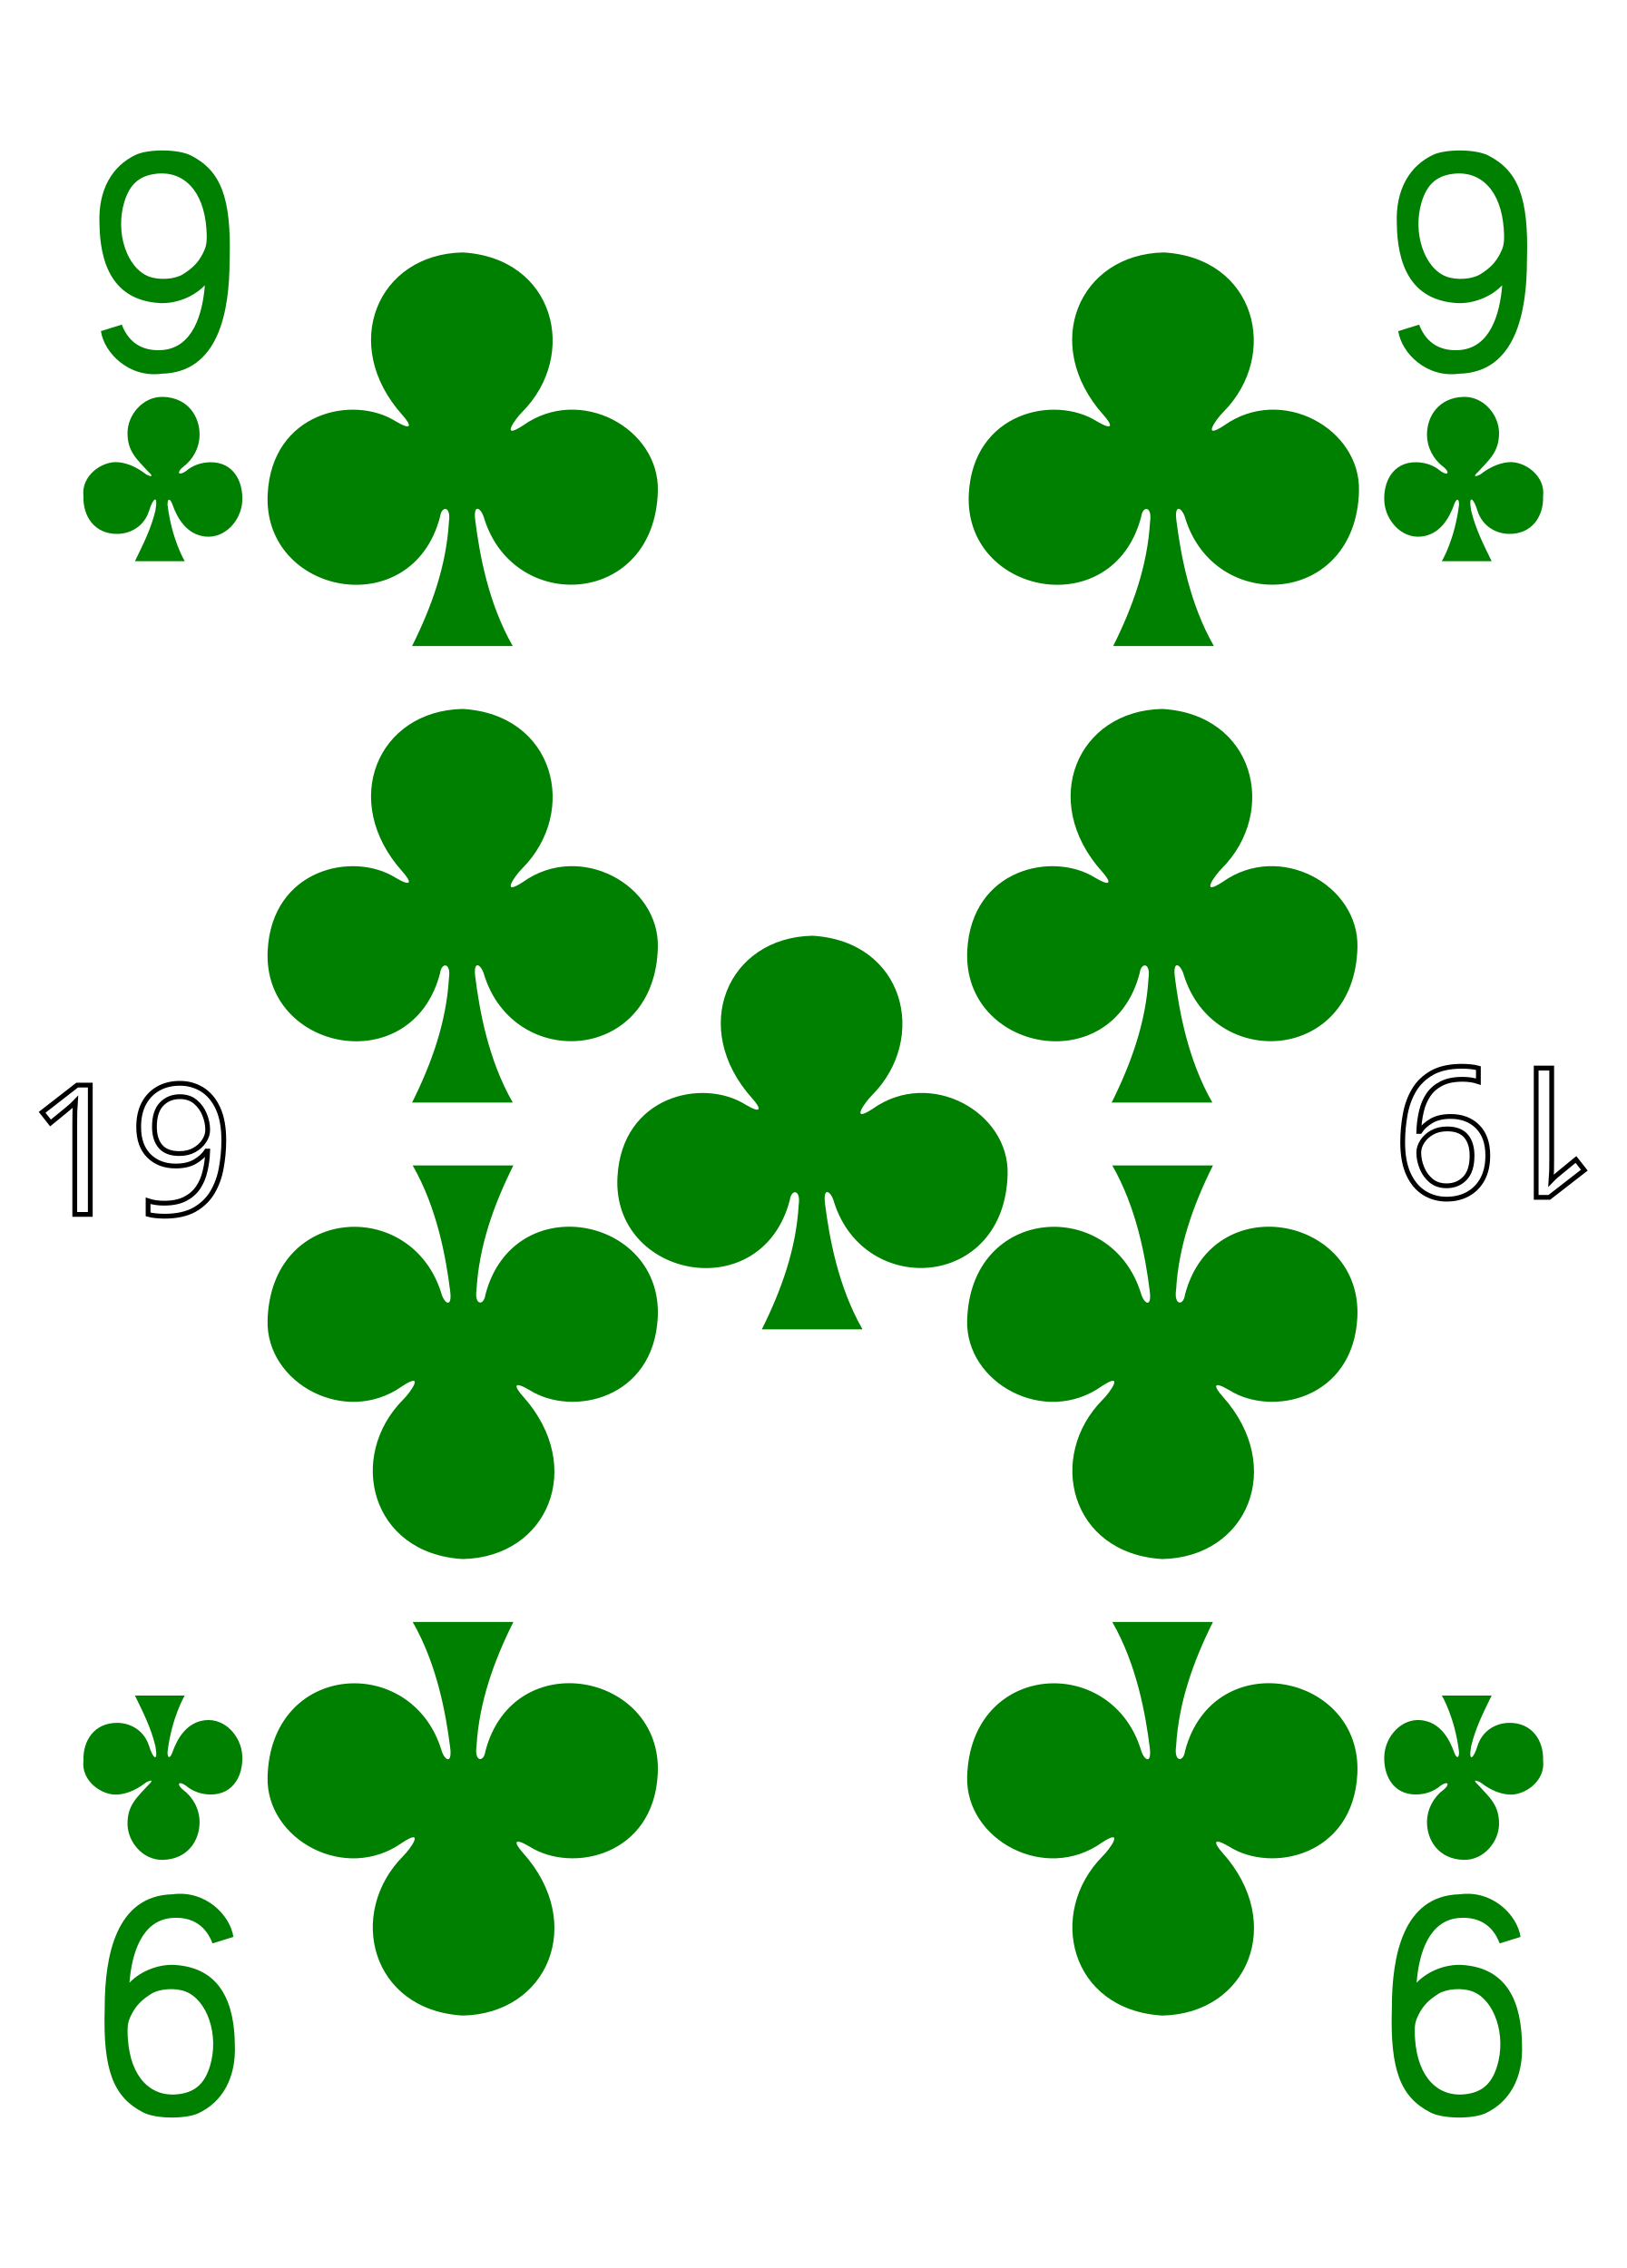
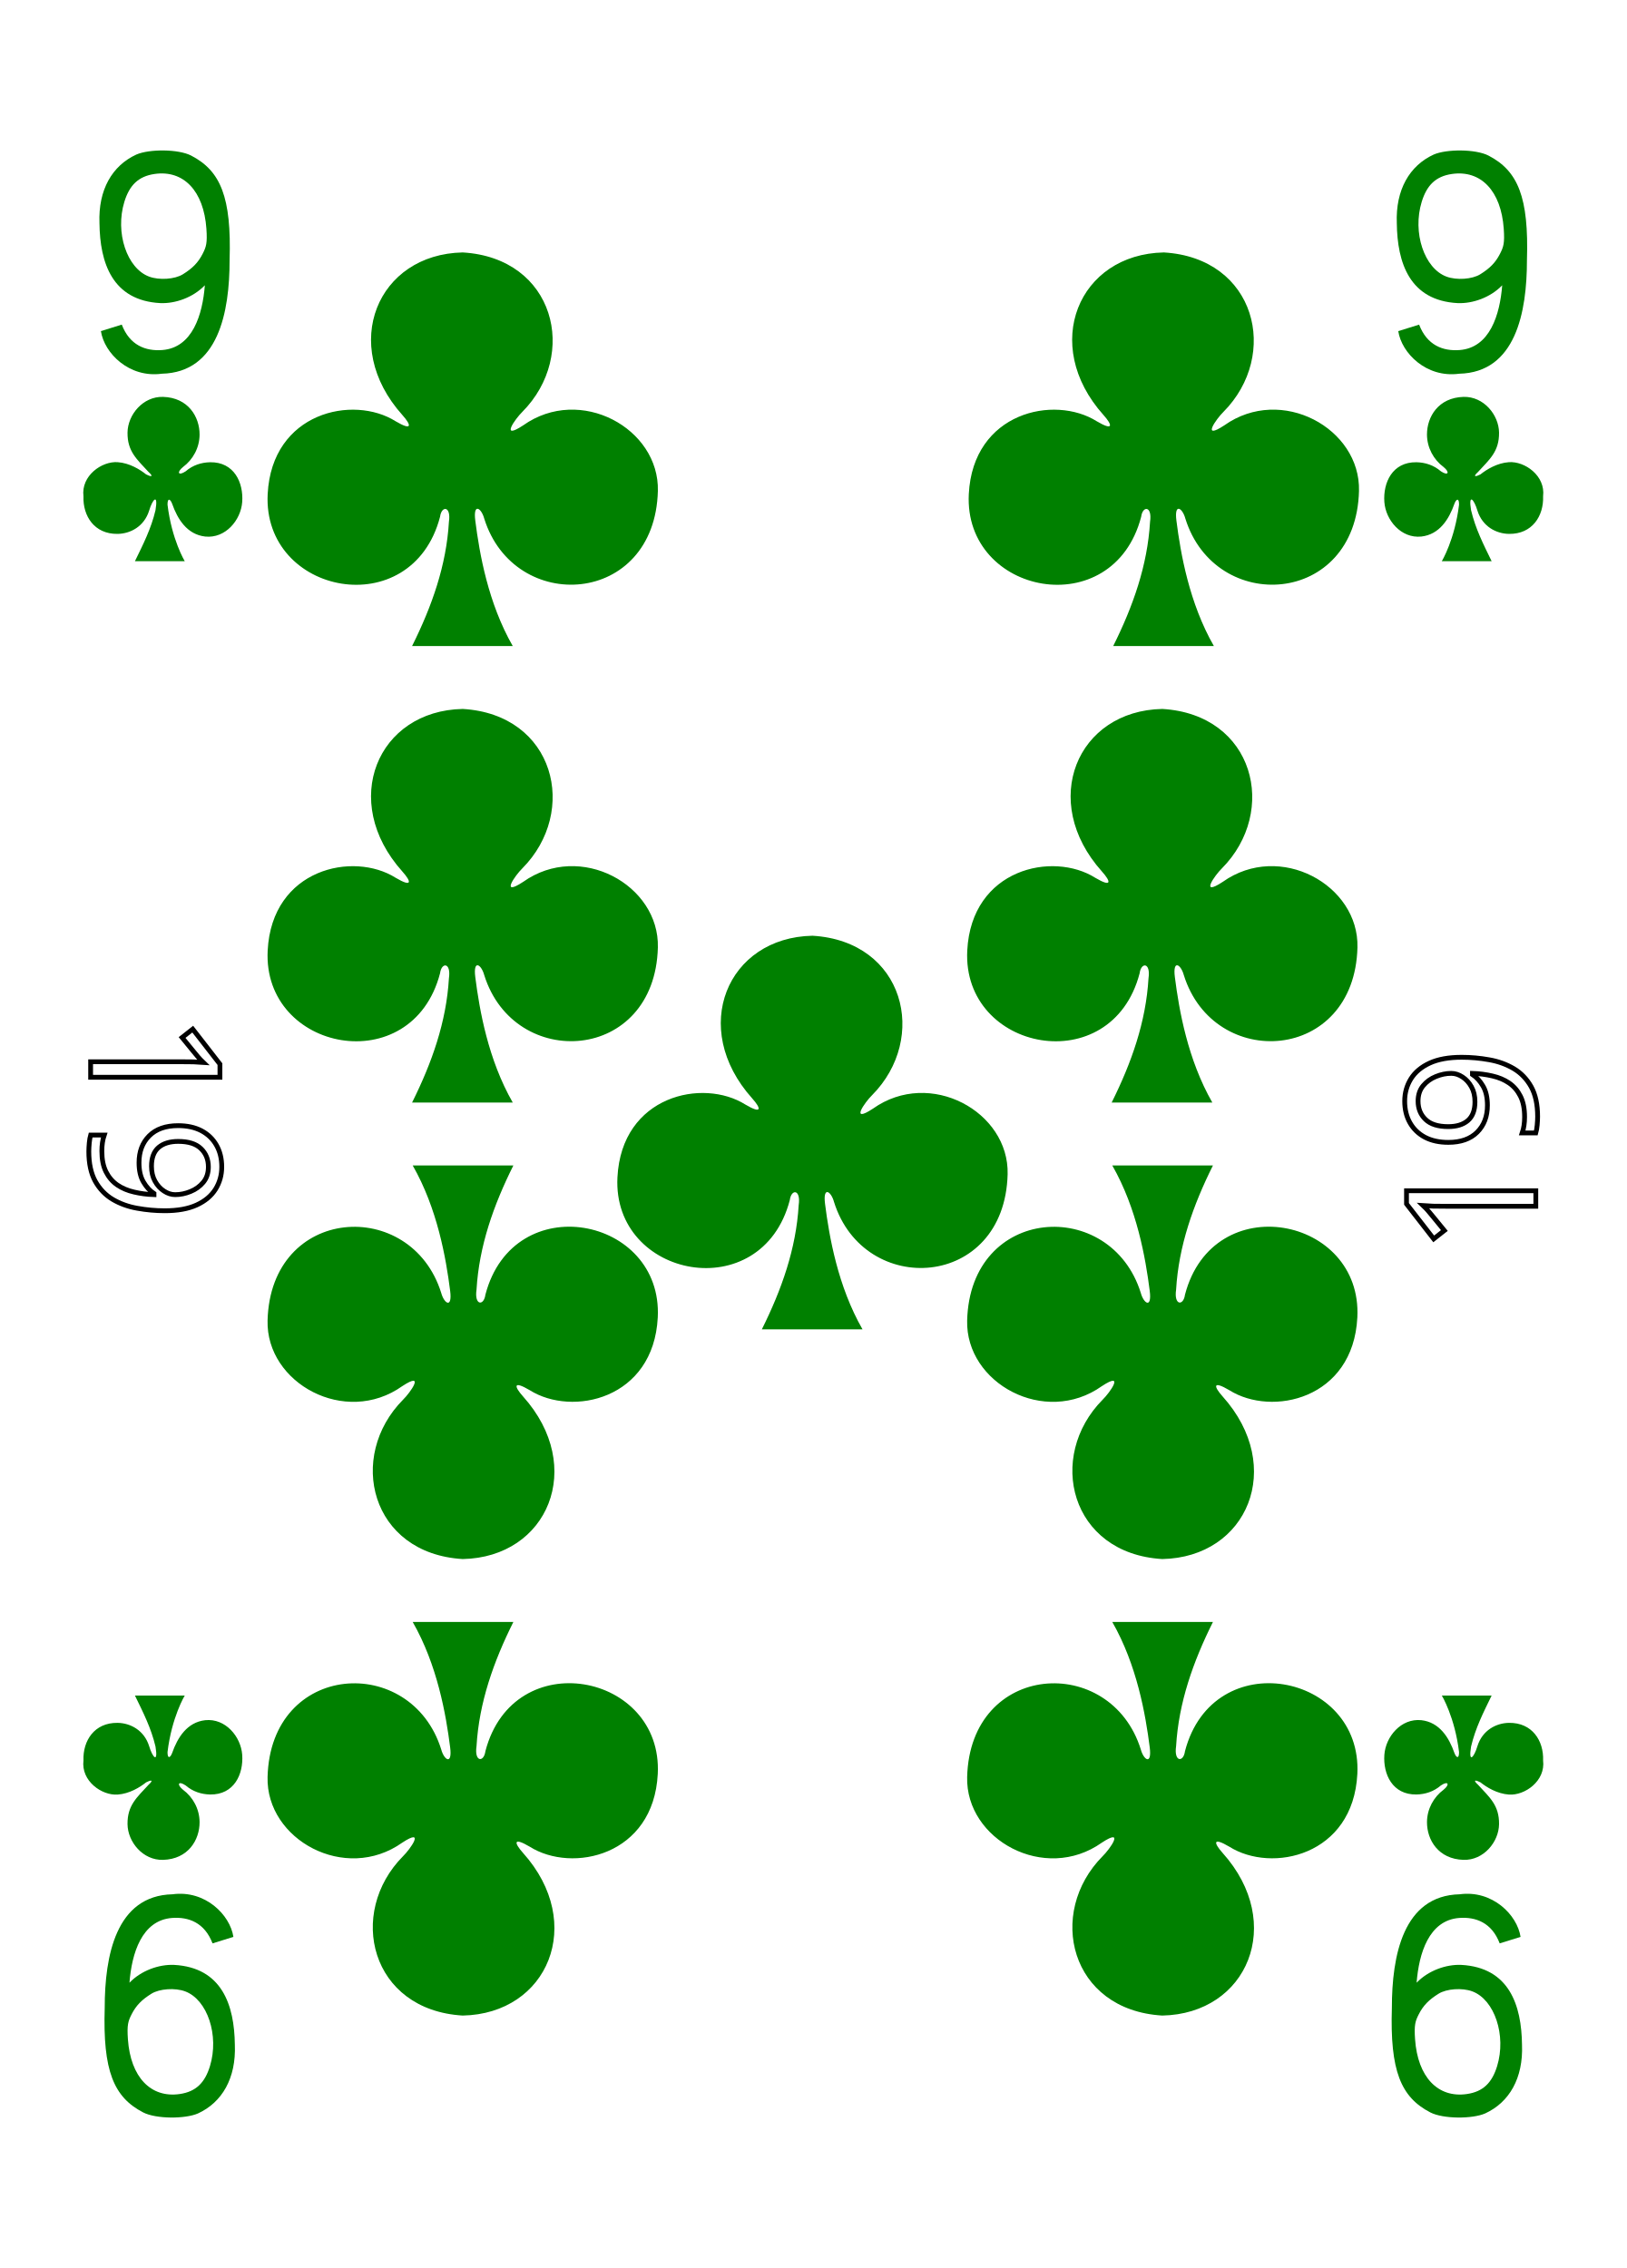
<svg xmlns="http://www.w3.org/2000/svg" width="224.25" height="312.781" id="svg18947" version="1.1">
  <defs id="defs18949" />
  <g transform="translate(-247.874,-381.6862)" id="layer1">
    <g transform="translate(267.498,-1972.932)" id="g10567" style="display:inline">
      <path d="m -5.709,2400.281 2.875,-0.895 c 1.085,2.846 3.277,3.685 5.597,3.505 4.163,-0.324 5.545,-4.891 5.857,-8.929 -1.622,1.685 -4.06,2.542 -6.137,2.458 -6.633,-0.351 -8.331,-5.562 -8.393,-11.021 -0.184,-4.604 1.755,-7.938 5.081,-9.465 1.76,-0.776 5.79,-0.776 7.561,0.141 4.068,2.106 5.573,5.746 5.3,14.431 0,7.148 -1.543,15.473 -9.346,15.651 -4.51,0.612 -7.935,-2.831 -8.397,-5.876 z m 11.293,-7.832 c 1.354,-0.841 2.118,-1.63 2.724,-2.814 0.498,-0.971 0.667,-1.476 0.525,-3.487 -0.366,-5.183 -3.134,-8.12 -7.148,-7.537 -2.239,0.326 -3.461,1.556 -4.164,3.845 -1.297,4.227 0.347,9.175 3.428,10.314 1.39,0.514 3.529,0.365 4.635,-0.322 z" id="path7114-1" style="fill:#008000;fill-opacity:1;display:inline" />
      <path d="m 190.025,2621.736 -2.875,0.895 c -1.085,-2.846 -3.277,-3.685 -5.597,-3.505 -4.163,0.324 -5.545,4.891 -5.857,8.929 1.622,-1.685 4.06,-2.542 6.137,-2.458 6.633,0.351 8.331,5.562 8.393,11.021 0.184,4.604 -1.755,7.938 -5.081,9.465 -1.76,0.776 -5.79,0.776 -7.561,-0.141 -4.068,-2.105 -5.573,-5.746 -5.3,-14.431 0,-7.147 1.543,-15.473 9.346,-15.651 4.51,-0.612 7.935,2.831 8.397,5.876 z m -11.293,7.832 c -1.354,0.841 -2.117,1.63 -2.724,2.814 -0.498,0.972 -0.667,1.476 -0.525,3.487 0.366,5.183 3.134,8.12 7.148,7.537 2.239,-0.326 3.461,-1.556 4.163,-3.845 1.297,-4.227 -0.347,-9.175 -3.428,-10.314 -1.39,-0.514 -3.529,-0.365 -4.635,0.322 z" id="path7130-3" style="fill:#008000;fill-opacity:1;display:inline" />
      <g id="g8155" transform="matrix(0.95,0,0,0.95,4.522848,125.3502)">
        <path style="fill:#008000;fill-opacity:1;display:inline" id="path3299" d="m 135.921,2506.655 c 2.879,-5.776 4.976,-11.701 5.348,-18.037 0.342,-2.332 -1.075,-2.371 -1.288,-0.729 -4.076,15.593 -25.763,11.37 -25.017,-3.296 0.605,-11.895 12.419,-14.454 18.582,-10.565 2.434,1.433 2.296,0.575 0.968,-0.912 -9.155,-10.211 -3.61,-23.362 8.761,-23.602 13.38,0.793 16.851,14.87 8.644,23.148 -1.021,0.995 -3.284,4.191 0.123,1.956 8.287,-5.888 19.787,0.443 19.553,9.521 -0.433,16.739 -20.839,17.987 -25.203,4.006 -0.42,-1.55 -1.629,-2.329 -1.295,0.304 0.605,4.767 1.857,11.953 5.437,18.206 z" />
        <path style="fill:#008000;fill-opacity:1;display:inline" id="path3301" d="m 85.15,2539.579 c 2.879,-5.776 4.976,-11.701 5.348,-18.037 0.342,-2.332 -1.075,-2.371 -1.288,-0.729 -4.076,15.593 -25.763,11.37 -25.017,-3.296 0.605,-11.895 12.419,-14.454 18.582,-10.565 2.434,1.433 2.296,0.575 0.968,-0.912 -9.155,-10.211 -3.61,-23.362 8.761,-23.602 13.38,0.793 16.851,14.87 8.644,23.148 -1.021,0.995 -3.284,4.191 0.123,1.956 8.287,-5.888 19.787,0.443 19.553,9.521 -0.433,16.739 -20.839,17.987 -25.203,4.006 -0.42,-1.55 -1.629,-2.329 -1.295,0.304 0.605,4.767 1.857,11.953 5.437,18.206 z" />
        <path style="fill:#008000;fill-opacity:1;display:inline" id="path3303" d="m 34.388,2506.655 c 2.879,-5.776 4.976,-11.701 5.348,-18.037 0.342,-2.332 -1.075,-2.371 -1.288,-0.729 -4.076,15.593 -25.763,11.37 -25.017,-3.296 0.605,-11.895 12.419,-14.454 18.582,-10.565 2.434,1.433 2.296,0.575 0.968,-0.912 -9.155,-10.211 -3.61,-23.362 8.761,-23.602 13.38,0.793 16.851,14.87 8.644,23.148 -1.021,0.995 -3.284,4.191 0.123,1.956 8.287,-5.888 19.787,0.443 19.553,9.521 -0.433,16.739 -20.839,17.987 -25.203,4.006 -0.42,-1.55 -1.629,-2.329 -1.295,0.304 0.605,4.767 1.857,11.953 5.437,18.206 z" />
        <path style="fill:#008000;fill-opacity:1;display:inline" id="path3305" d="m 136.145,2440.386 c 2.879,-5.776 4.976,-11.701 5.348,-18.037 0.342,-2.332 -1.075,-2.371 -1.288,-0.729 -4.076,15.593 -25.763,11.37 -25.017,-3.296 0.605,-11.895 12.419,-14.454 18.582,-10.565 2.434,1.433 2.296,0.575 0.968,-0.912 -9.155,-10.211 -3.61,-23.362 8.761,-23.602 13.38,0.793 16.851,14.87 8.644,23.148 -1.021,0.995 -3.284,4.191 0.123,1.956 8.287,-5.888 19.787,0.443 19.553,9.521 -0.433,16.739 -20.839,17.987 -25.203,4.006 -0.42,-1.55 -1.629,-2.329 -1.295,0.304 0.605,4.767 1.857,11.953 5.437,18.206 z" />
        <path style="fill:#008000;fill-opacity:1;display:inline" id="path3307" d="m 34.388,2440.386 c 2.879,-5.776 4.976,-11.701 5.348,-18.037 0.342,-2.332 -1.075,-2.371 -1.288,-0.729 -4.076,15.593 -25.763,11.37 -25.017,-3.296 0.605,-11.895 12.419,-14.454 18.582,-10.565 2.434,1.433 2.296,0.575 0.968,-0.912 -9.155,-10.211 -3.61,-23.362 8.761,-23.602 13.38,0.793 16.851,14.87 8.644,23.148 -1.021,0.995 -3.284,4.191 0.123,1.956 8.287,-5.888 19.787,0.443 19.553,9.521 -0.433,16.739 -20.839,17.987 -25.203,4.006 -0.42,-1.55 -1.629,-2.329 -1.295,0.304 0.605,4.767 1.857,11.953 5.437,18.206 z" />
        <path style="fill:#008000;fill-opacity:1;display:inline" id="path3367" d="m 49.09,2582.053 c -2.879,5.776 -4.976,11.701 -5.348,18.037 -0.342,2.332 1.075,2.371 1.288,0.729 4.076,-15.593 25.763,-11.37 25.017,3.296 -0.605,11.895 -12.419,14.454 -18.582,10.565 -2.434,-1.433 -2.296,-0.575 -0.968,0.912 9.155,10.211 3.61,23.362 -8.761,23.602 -13.38,-0.793 -16.851,-14.87 -8.644,-23.148 1.021,-0.995 3.284,-4.191 -0.123,-1.956 -8.287,5.888 -19.787,-0.443 -19.553,-9.521 0.433,-16.739 20.839,-17.987 25.203,-4.006 0.42,1.55 1.629,2.329 1.295,-0.304 -0.605,-4.767 -1.857,-11.953 -5.437,-18.206 z" />
        <path style="fill:#008000;fill-opacity:1;display:inline" id="path3369" d="m 150.623,2582.053 c -2.879,5.776 -4.976,11.701 -5.348,18.037 -0.342,2.332 1.075,2.371 1.288,0.729 4.076,-15.593 25.763,-11.37 25.017,3.296 -0.605,11.895 -12.419,14.454 -18.582,10.565 -2.434,-1.433 -2.296,-0.575 -0.968,0.912 9.155,10.211 3.61,23.362 -8.761,23.602 -13.38,-0.793 -16.851,-14.87 -8.644,-23.148 1.021,-0.995 3.284,-4.191 -0.123,-1.956 -8.287,5.888 -19.787,-0.443 -19.553,-9.521 0.433,-16.739 20.839,-17.987 25.203,-4.006 0.42,1.55 1.629,2.329 1.295,-0.304 -0.605,-4.767 -1.857,-11.953 -5.437,-18.206 z" />
        <path style="fill:#008000;fill-opacity:1;display:inline" id="path3371" d="m 150.623,2515.783 c -2.879,5.776 -4.976,11.701 -5.348,18.037 -0.342,2.332 1.075,2.371 1.288,0.729 4.076,-15.593 25.763,-11.37 25.017,3.296 -0.605,11.895 -12.419,14.454 -18.582,10.565 -2.434,-1.433 -2.296,-0.575 -0.968,0.912 9.155,10.211 3.61,23.362 -8.761,23.602 -13.38,-0.793 -16.851,-14.87 -8.644,-23.148 1.021,-0.995 3.284,-4.191 -0.123,-1.956 -8.287,5.888 -19.787,-0.443 -19.553,-9.521 0.433,-16.739 20.839,-17.987 25.203,-4.006 0.42,1.55 1.629,2.329 1.295,-0.304 -0.605,-4.767 -1.857,-11.953 -5.437,-18.206 z" />
        <path style="fill:#008000;fill-opacity:1;display:inline" id="path3373" d="m 49.09,2515.783 c -2.879,5.776 -4.976,11.701 -5.348,18.037 -0.342,2.332 1.075,2.371 1.288,0.729 4.076,-15.593 25.763,-11.37 25.017,3.296 -0.605,11.895 -12.419,14.454 -18.582,10.565 -2.434,-1.433 -2.296,-0.575 -0.968,0.912 9.155,10.211 3.61,23.362 -8.761,23.602 -13.38,-0.793 -16.851,-14.87 -8.644,-23.148 1.021,-0.995 3.284,-4.191 -0.123,-1.956 -8.287,5.888 -19.787,-0.443 -19.553,-9.521 0.433,-16.739 20.839,-17.987 25.203,-4.006 0.42,1.55 1.629,2.329 1.295,-0.304 -0.605,-4.767 -1.857,-11.953 -5.437,-18.206 z" />
      </g>
      <path d="m -1.02,2432.013 c 1.132,-2.323 2.235,-4.485 2.835,-7.031 0.398,-2.401 -0.416,-1.509 -0.879,0.065 -0.685,2.183 -2.586,3.177 -4.351,3.2 -3.203,0.044 -4.8,-2.474 -4.701,-5.181 -0.35,-2.849 2.537,-4.864 4.714,-4.709 1.636,0.117 3.063,1 3.926,1.686 0.566,0.3 1.172,0.432 0.328,-0.341 -1.594,-1.741 -2.923,-2.816 -2.894,-5.425 0.028,-2.45 2.122,-5.005 4.898,-4.925 3.469,0.1 5.046,2.746 5.038,5.207 -0.009,1.794 -0.906,3.445 -2.291,4.468 -0.897,0.728 -0.645,1.273 0.378,0.584 0.983,-0.847 2.154,-1.218 3.368,-1.244 3.316,-0.052 4.612,2.813 4.422,5.476 -0.178,2.494 -2.302,5.062 -5.101,4.771 -2.499,-0.286 -3.812,-2.384 -4.565,-4.538 -0.249,-0.66 -0.642,-0.839 -0.631,0.145 0.577,4.804 2.367,7.794 2.38,7.791 z" id="path3466" style="fill:#008000;fill-opacity:1;display:inline" />
      <path d="m 186.039,2588.452 c -1.133,2.323 -2.235,4.485 -2.835,7.031 -0.398,2.401 0.416,1.509 0.879,-0.065 0.685,-2.183 2.586,-3.177 4.351,-3.2 3.203,-0.043 4.8,2.474 4.701,5.181 0.35,2.849 -2.537,4.864 -4.714,4.709 -1.636,-0.117 -3.063,-1 -3.926,-1.687 -0.566,-0.299 -1.172,-0.432 -0.328,0.341 1.594,1.741 2.923,2.816 2.894,5.425 -0.028,2.45 -2.122,5.005 -4.898,4.925 -3.469,-0.1 -5.046,-2.746 -5.038,-5.207 0.01,-1.794 0.906,-3.445 2.291,-4.468 0.897,-0.728 0.645,-1.273 -0.378,-0.584 -0.983,0.847 -2.154,1.218 -3.368,1.244 -3.316,0.052 -4.612,-2.813 -4.422,-5.476 0.178,-2.494 2.302,-5.062 5.101,-4.771 2.499,0.286 3.812,2.384 4.565,4.538 0.249,0.66 0.642,0.839 0.631,-0.145 -0.577,-4.804 -2.367,-7.794 -2.38,-7.791 z" id="path3492" style="fill:#008000;fill-opacity:1;display:inline" />
      <path d="m 173.166,2400.282 2.875,-0.895 c 1.085,2.846 3.277,3.685 5.597,3.505 4.163,-0.324 5.545,-4.891 5.857,-8.929 -1.622,1.685 -4.06,2.542 -6.137,2.458 -6.633,-0.351 -8.331,-5.562 -8.393,-11.021 -0.184,-4.604 1.755,-7.938 5.081,-9.465 1.76,-0.776 5.79,-0.776 7.561,0.141 4.068,2.106 5.573,5.746 5.3,14.431 0,7.148 -1.543,15.473 -9.346,15.651 -4.51,0.612 -7.935,-2.831 -8.397,-5.876 z m 11.293,-7.832 c 1.354,-0.841 2.118,-1.63 2.724,-2.814 0.498,-0.971 0.667,-1.476 0.525,-3.487 -0.366,-5.183 -3.134,-8.12 -7.148,-7.537 -2.239,0.326 -3.461,1.556 -4.164,3.845 -1.297,4.227 0.347,9.175 3.428,10.314 1.39,0.514 3.529,0.365 4.635,-0.322 z" id="path7114-1-9" style="fill:#008000;fill-opacity:1;display:inline" />
      <path d="m 12.555,2621.736 -2.875,0.895 c -1.085,-2.846 -3.277,-3.685 -5.597,-3.505 -4.163,0.324 -5.545,4.891 -5.857,8.929 1.622,-1.685 4.06,-2.542 6.137,-2.458 6.633,0.351 8.331,5.562 8.393,11.021 0.184,4.604 -1.755,7.938 -5.081,9.465 -1.76,0.776 -5.79,0.776 -7.561,-0.141 -4.068,-2.105 -5.573,-5.746 -5.3,-14.431 0,-7.148 1.543,-15.473 9.346,-15.651 4.51,-0.612 7.935,2.831 8.397,5.876 z m -11.293,7.832 c -1.354,0.841 -2.117,1.63 -2.724,2.814 -0.498,0.972 -0.667,1.476 -0.525,3.487 0.366,5.183 3.134,8.12 7.148,7.537 2.239,-0.326 3.461,-1.556 4.163,-3.845 1.297,-4.227 -0.347,-9.175 -3.428,-10.314 -1.39,-0.514 -3.529,-0.365 -4.635,0.322 z" id="path7130-3-6" style="fill:#008000;fill-opacity:1;display:inline" />
      <path d="m 186.039,2432.013 c -1.132,-2.323 -2.235,-4.485 -2.835,-7.031 -0.398,-2.401 0.416,-1.509 0.879,0.065 0.685,2.183 2.586,3.176 4.351,3.2 3.203,0.044 4.8,-2.474 4.7,-5.181 0.35,-2.849 -2.537,-4.864 -4.714,-4.709 -1.636,0.117 -3.063,1 -3.926,1.686 -0.566,0.3 -1.172,0.432 -0.328,-0.341 1.594,-1.741 2.923,-2.816 2.894,-5.425 -0.028,-2.45 -2.122,-5.005 -4.898,-4.925 -3.469,0.1 -5.046,2.746 -5.038,5.207 0.01,1.794 0.906,3.445 2.291,4.468 0.897,0.728 0.645,1.273 -0.378,0.584 -0.983,-0.847 -2.154,-1.218 -3.368,-1.244 -3.316,-0.052 -4.612,2.813 -4.422,5.476 0.178,2.494 2.302,5.062 5.101,4.771 2.499,-0.286 3.812,-2.385 4.565,-4.538 0.249,-0.66 0.642,-0.839 0.631,0.145 -0.577,4.804 -2.367,7.794 -2.38,7.791 z" id="path3466-9" style="fill:#008000;fill-opacity:1;display:inline" />
      <path d="m -1.02,2588.452 c 1.132,2.323 2.235,4.485 2.835,7.031 0.398,2.401 -0.416,1.509 -0.879,-0.065 -0.685,-2.183 -2.586,-3.177 -4.351,-3.2 -3.203,-0.043 -4.8,2.474 -4.701,5.181 -0.35,2.849 2.537,4.864 4.714,4.709 1.636,-0.117 3.063,-0.999 3.926,-1.686 0.566,-0.299 1.172,-0.432 0.328,0.341 -1.594,1.741 -2.923,2.816 -2.894,5.425 0.028,2.45 2.122,5.005 4.898,4.925 3.469,-0.1 5.046,-2.746 5.038,-5.207 -0.009,-1.794 -0.906,-3.445 -2.291,-4.468 -0.897,-0.728 -0.645,-1.273 0.378,-0.584 0.983,0.847 2.154,1.218 3.368,1.244 3.316,0.052 4.612,-2.813 4.422,-5.476 -0.178,-2.494 -2.302,-5.062 -5.101,-4.771 -2.499,0.286 -3.812,2.384 -4.565,4.538 -0.249,0.66 -0.642,0.839 -0.631,-0.145 0.577,-4.804 2.367,-7.794 2.38,-7.791 z" id="path3492-8" style="fill:#008000;fill-opacity:1;display:inline" />
    </g>
    <g transform="translate(-0.02084178,3.3503876e-5)" id="g73">
-       <text xml:space="preserve" style="font-style:normal;font-variant:normal;font-weight:normal;font-stretch:normal;font-size:24.967px;line-height:125%;font-family:'Card Characters';-inkscape-font-specification:'Card Characters, Normal';text-align:start;letter-spacing:0px;word-spacing:0px;writing-mode:lr-tb;text-anchor:start;fill:none;stroke:#000000;stroke-width:0.661;stroke-opacity:1" x="251.483" y="549.165" id="text70860-7">
-         <tspan style="stroke-width:0.661" y="549.165" x="251.483" id="tspan3766">19</tspan>
+       <text transform="matrix(0,1,-1,0,0,0)" xml:space="preserve" style="font-size:24.967px;font-style:normal;font-variant:normal;font-weight:normal;font-stretch:normal;text-align:start;line-height:125%;letter-spacing:0px;word-spacing:0px;writing-mode:lr-tb;text-anchor:start;fill:none;stroke:#000000;stroke-width:0.661;stroke-opacity:1;font-family:Card Characters;-inkscape-font-specification:'Card Characters, Normal'" x="521.394" y="-260.39" id="text70860-7">
+         <tspan style="stroke-width:0.661" y="-260.39" x="521.394" id="tspan3766">19</tspan>
      </text>
-       <text id="text3768" y="-528.988" x="-468.557" style="font-style:normal;font-variant:normal;font-weight:normal;font-stretch:normal;font-size:24.967px;line-height:125%;font-family:'Card Characters';-inkscape-font-specification:'Card Characters, Normal';text-align:start;letter-spacing:0px;word-spacing:0px;writing-mode:lr-tb;text-anchor:start;fill:none;stroke:#000000;stroke-width:0.661;stroke-opacity:1" xml:space="preserve" transform="scale(-1,-1)">
-         <tspan style="stroke-width:0.661" id="tspan3770" x="-468.557" y="-528.988">19</tspan>
+       <text id="text3768" y="459.65" x="-554.76" style="font-size:24.967px;font-style:normal;font-variant:normal;font-weight:normal;font-stretch:normal;text-align:start;line-height:125%;letter-spacing:0px;word-spacing:0px;writing-mode:lr-tb;text-anchor:start;fill:none;stroke:#000000;stroke-width:0.661;stroke-opacity:1;font-family:Card Characters;-inkscape-font-specification:'Card Characters, Normal'" xml:space="preserve" transform="matrix(0,-1,1,0,0,0)">
+         <tspan style="stroke-width:0.661" id="tspan3770" x="-554.76" y="459.65">19</tspan>
      </text>
    </g>
  </g>
</svg>
